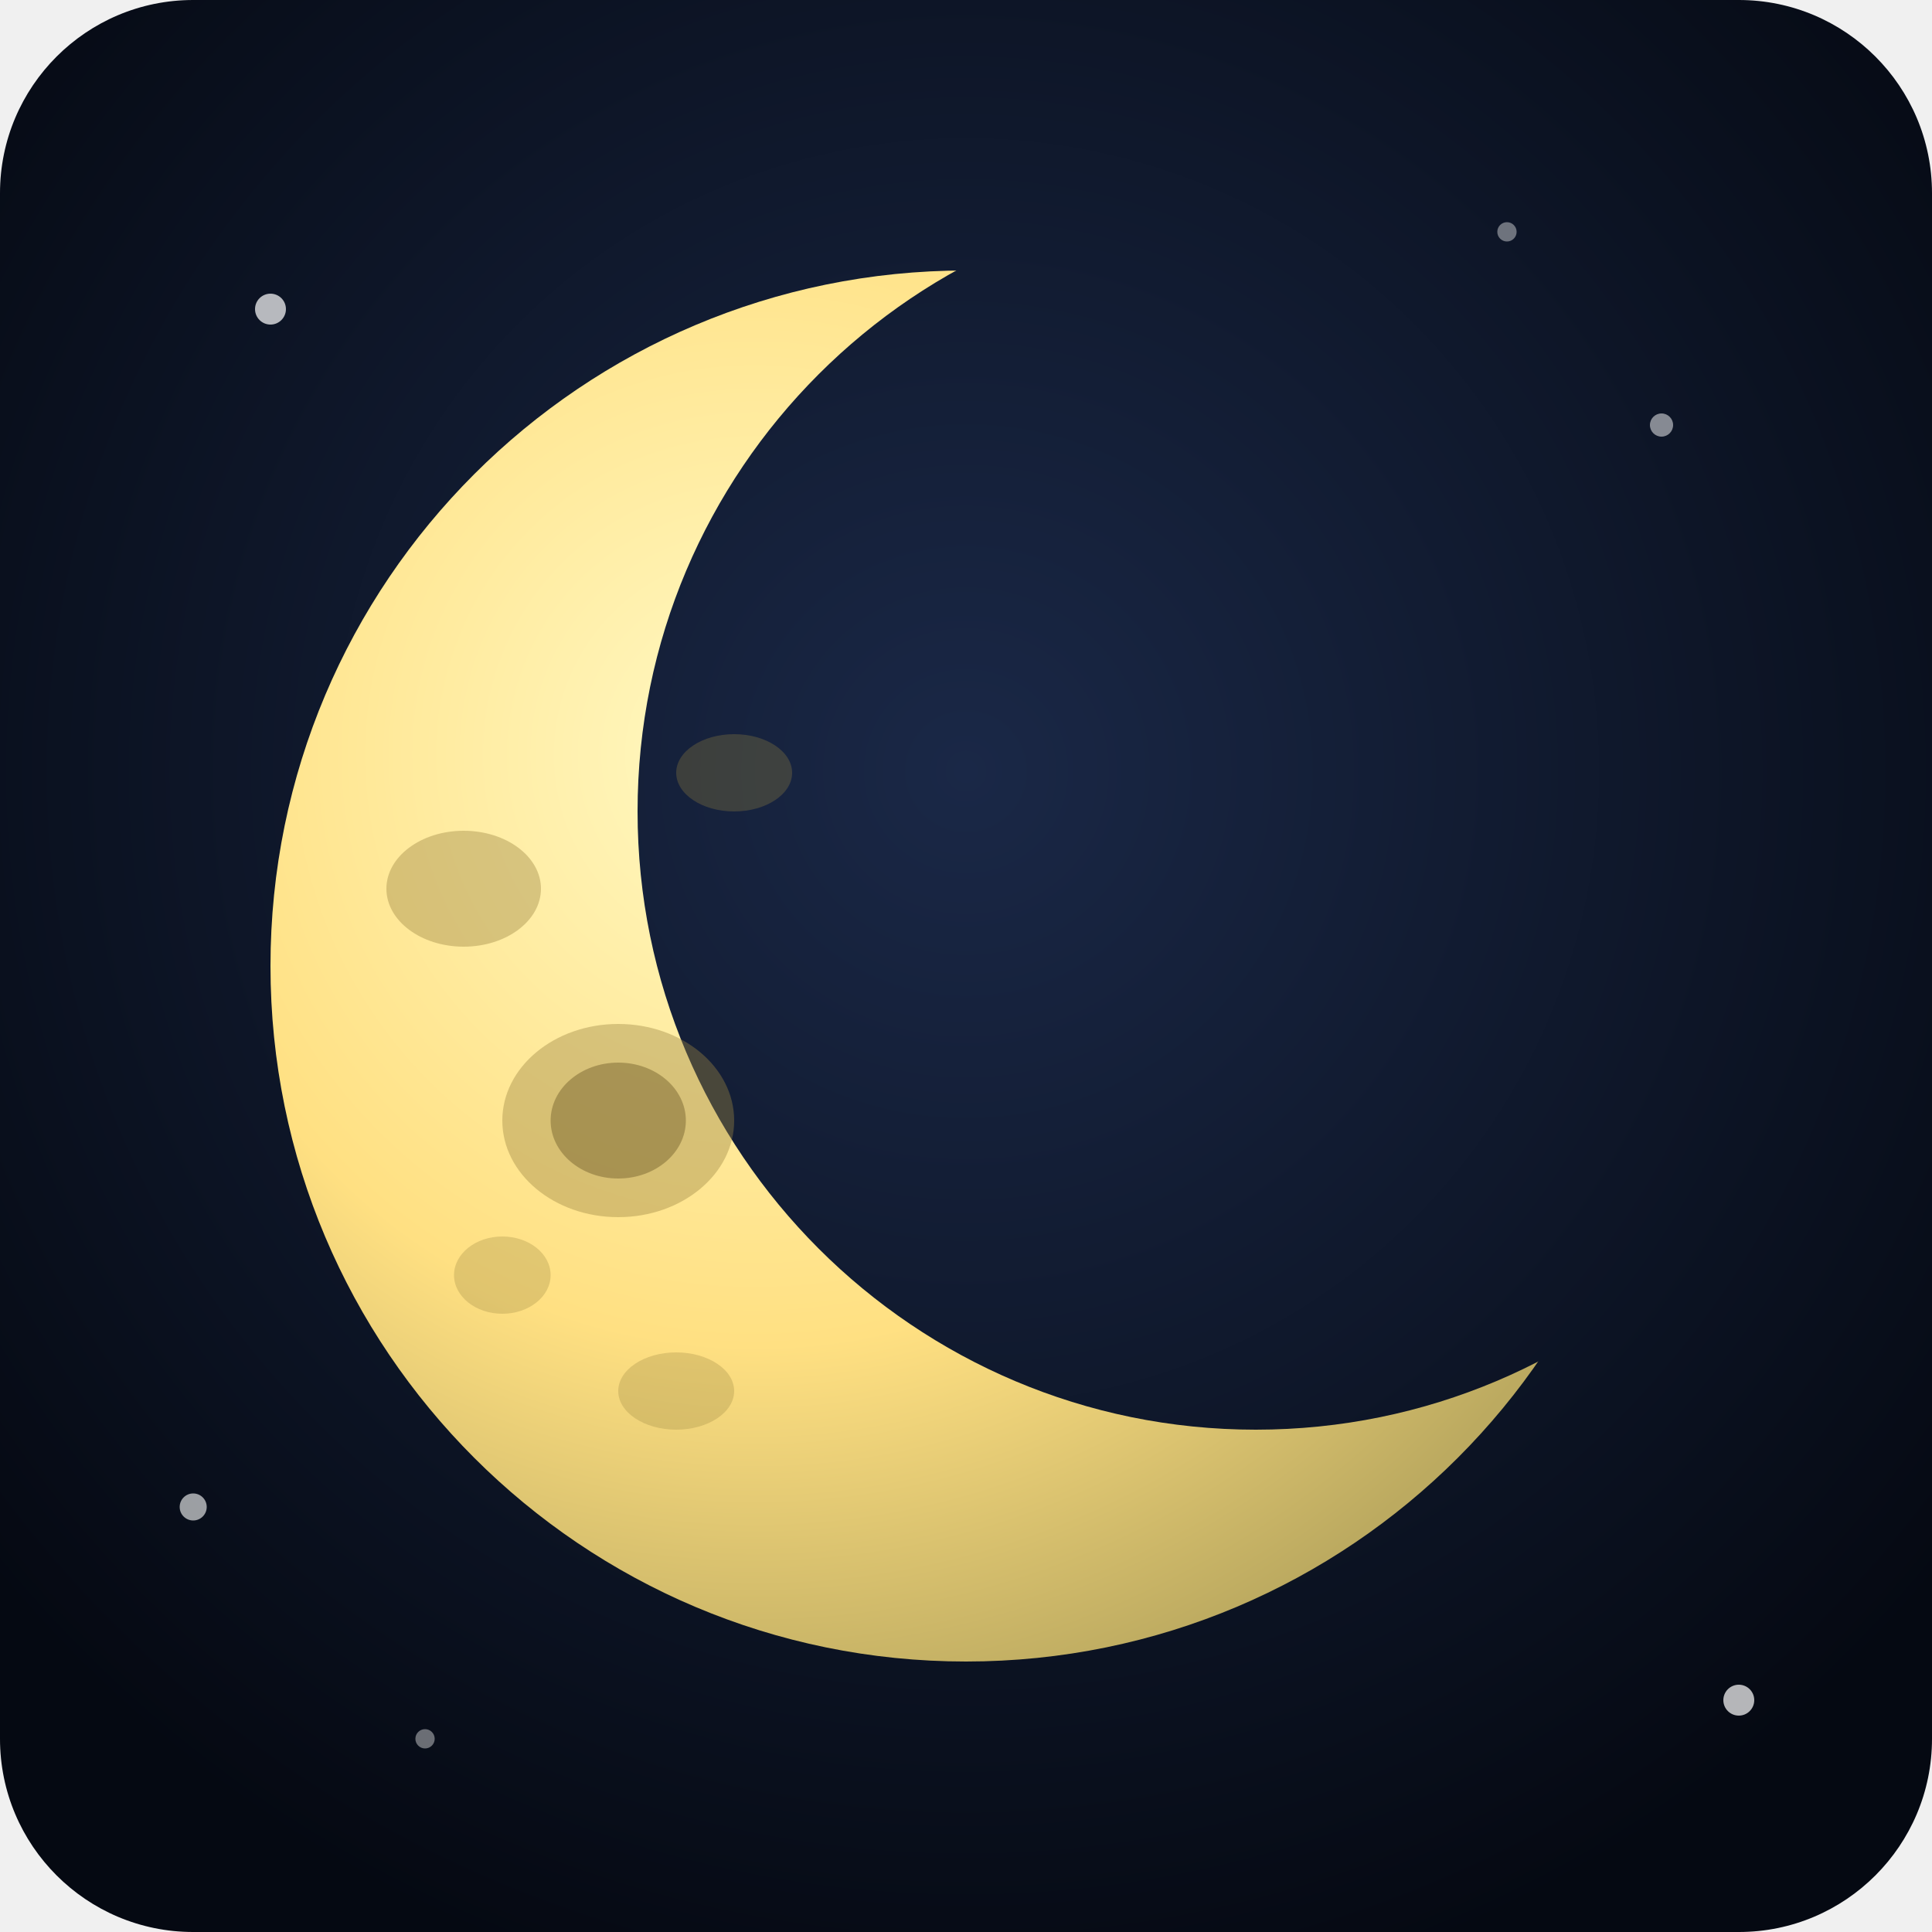
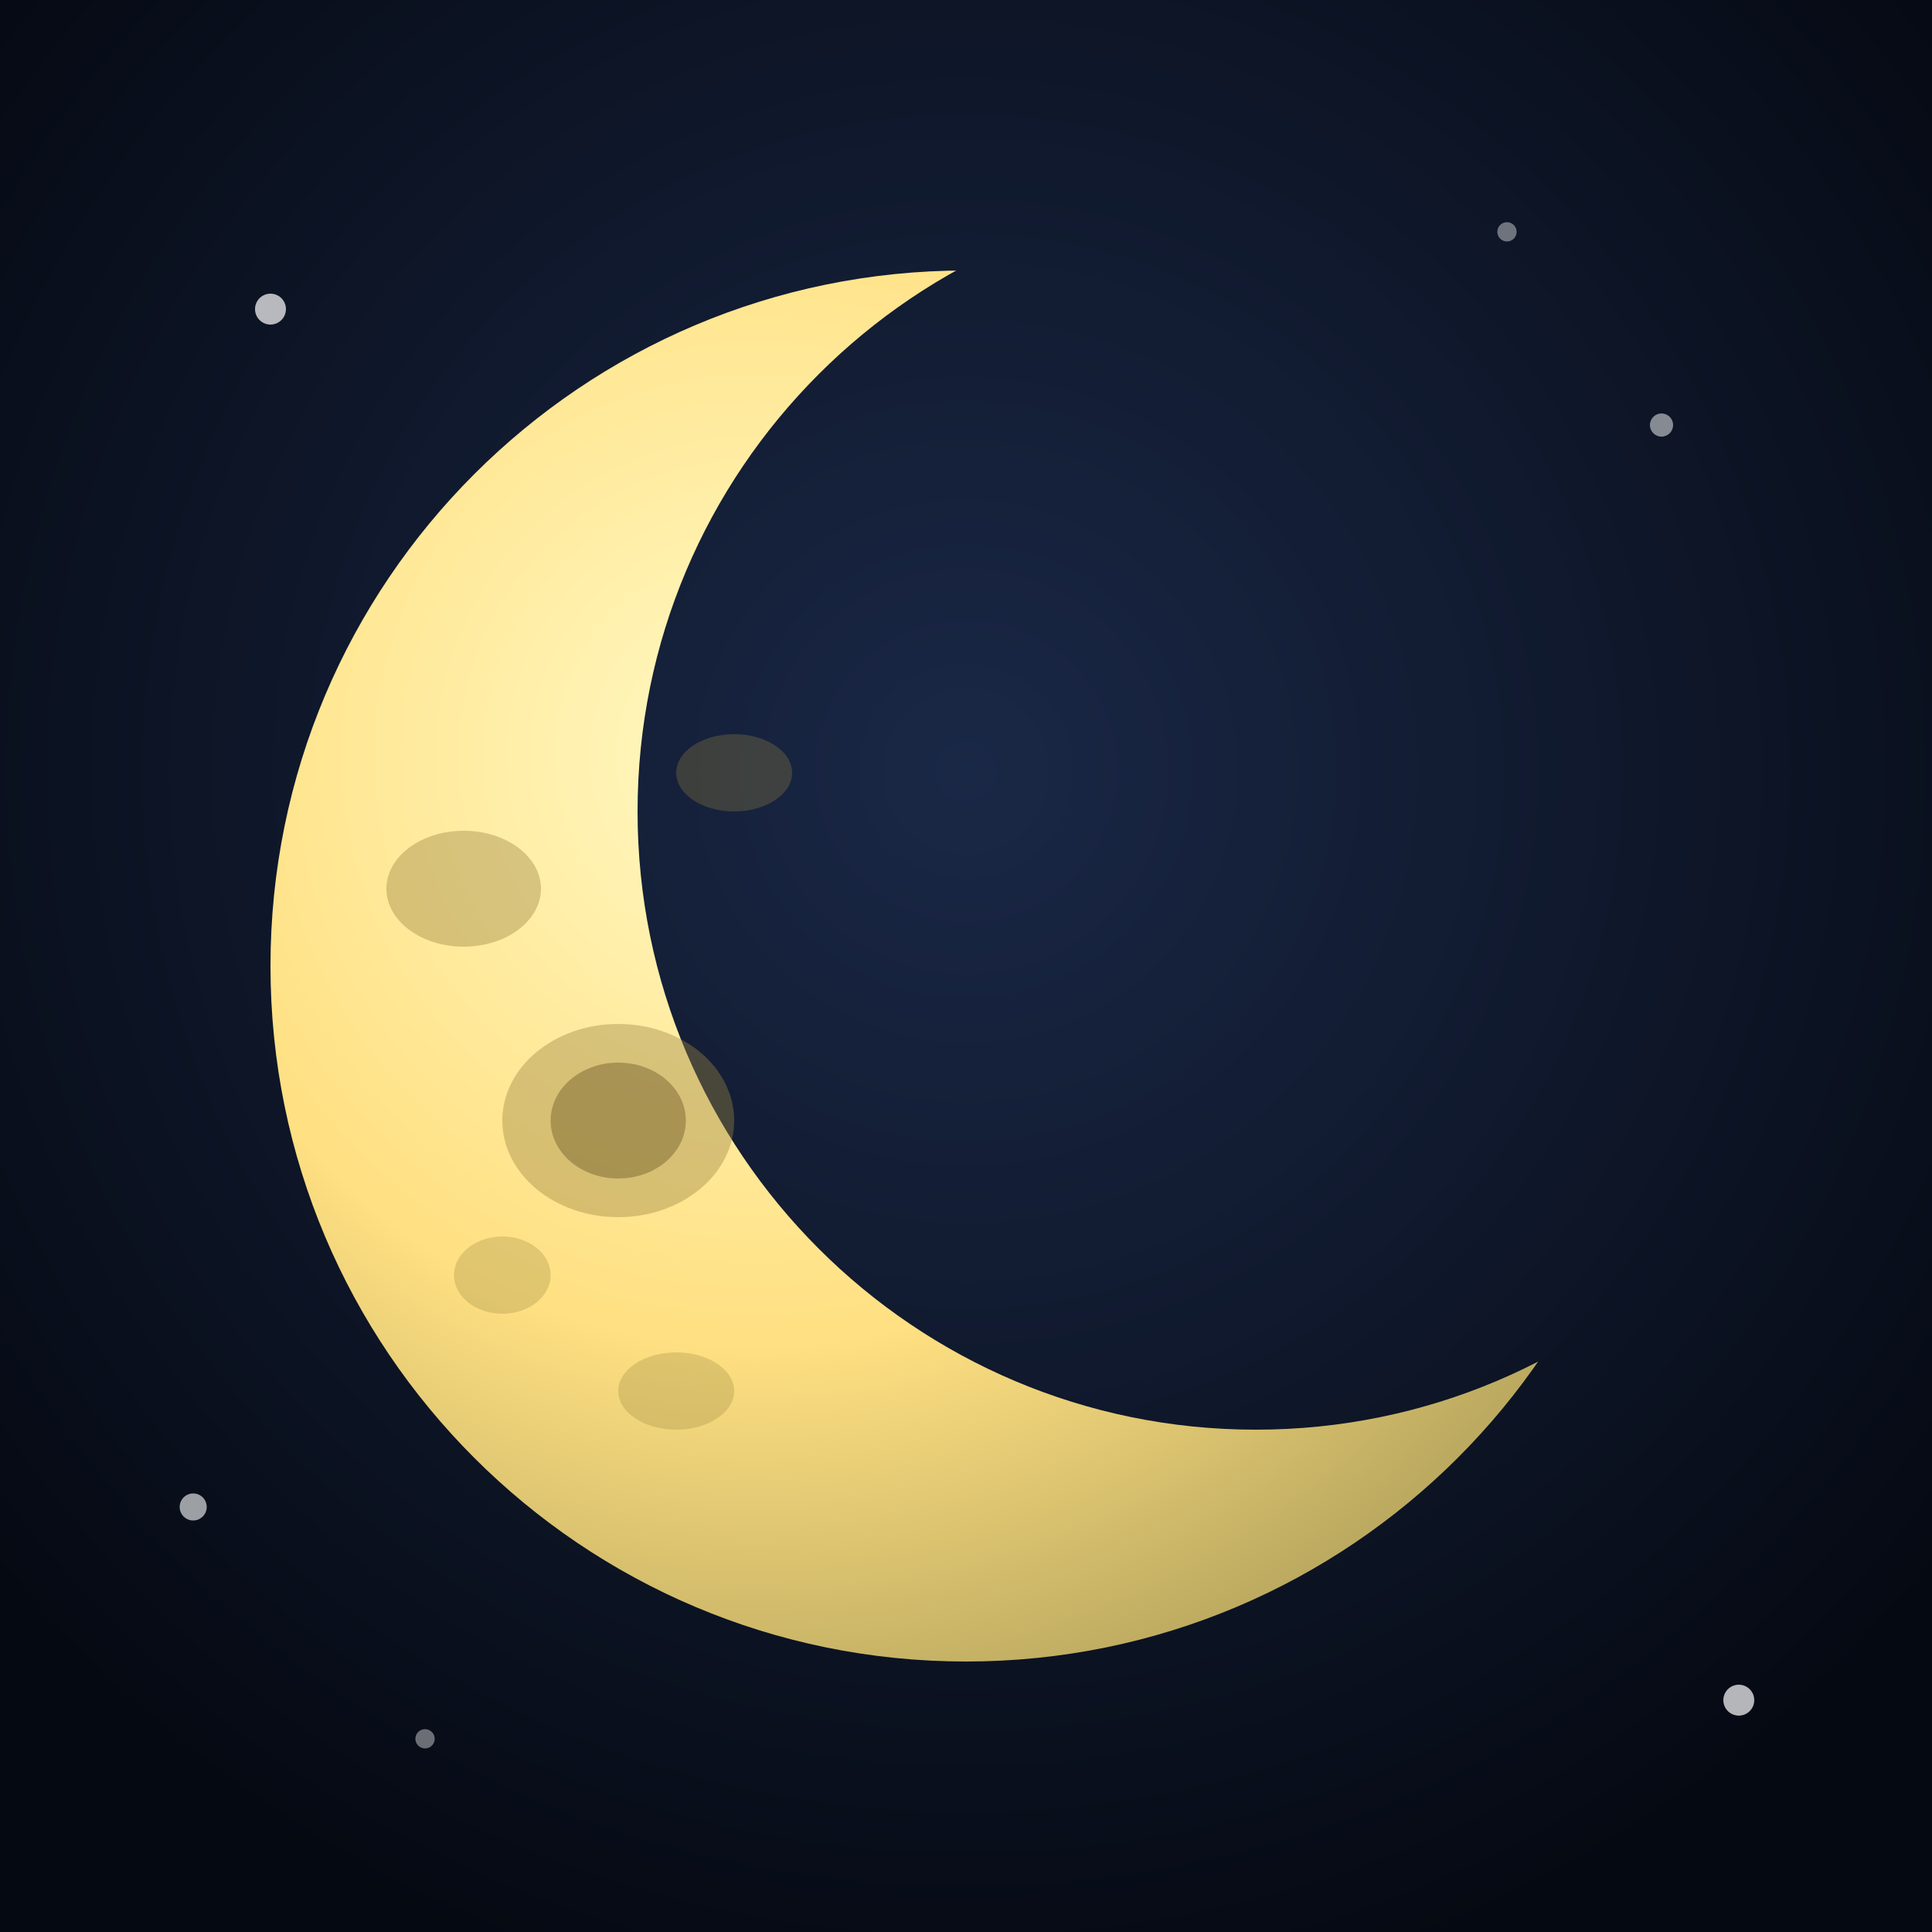
<svg xmlns="http://www.w3.org/2000/svg" viewBox="0 0 100 100">
  <defs>
    <radialGradient id="bg" cx="50%" cy="40%" r="65%">
      <stop offset="0%" stop-color="#1a2847" />
      <stop offset="100%" stop-color="#050912" />
    </radialGradient>
  </defs>
-   <rect width="100" height="100" rx="10" fill="url(#bg)" />
+   <rect width="100" height="100" rx="0" fill="url(#bg)" />
  <circle cx="14" cy="16" r="0.8" fill="white" opacity="0.7" />
  <circle cx="86" cy="22" r="0.6" fill="white" opacity="0.5" />
  <circle cx="10" cy="78" r="0.7" fill="white" opacity="0.6" />
  <circle cx="90" cy="88" r="0.8" fill="white" opacity="0.7" />
  <circle cx="78" cy="12" r="0.5" fill="white" opacity="0.4" />
  <circle cx="22" cy="90" r="0.5" fill="white" opacity="0.4" />
  <defs>
    <radialGradient id="mg" cx="35%" cy="35%" r="70%">
      <stop offset="0%" stop-color="#FFF9C4" />
      <stop offset="60%" stop-color="#FFE082" />
      <stop offset="100%" stop-color="#BCAA60" />
    </radialGradient>
  </defs>
  <mask id="cm">
    <rect width="100" height="100" fill="white" />
    <circle cx="65" cy="42" r="32" fill="black" />
  </mask>
  <circle cx="50" cy="50" r="36" fill="url(#mg)" mask="url(#cm)" />
  <ellipse cx="32" cy="58" rx="6" ry="5" fill="#9c8540" opacity="0.4" />
  <ellipse cx="32" cy="58" rx="3.5" ry="3" fill="#7a6630" opacity="0.5" />
  <ellipse cx="24" cy="46" rx="4" ry="3" fill="#9c8540" opacity="0.4" />
  <ellipse cx="38" cy="40" rx="3" ry="2" fill="#9c8540" opacity="0.3" />
  <ellipse cx="26" cy="66" rx="2.5" ry="2" fill="#9c8540" opacity="0.3" />
  <ellipse cx="35" cy="72" rx="3" ry="2" fill="#9c8540" opacity="0.3" />
</svg>
